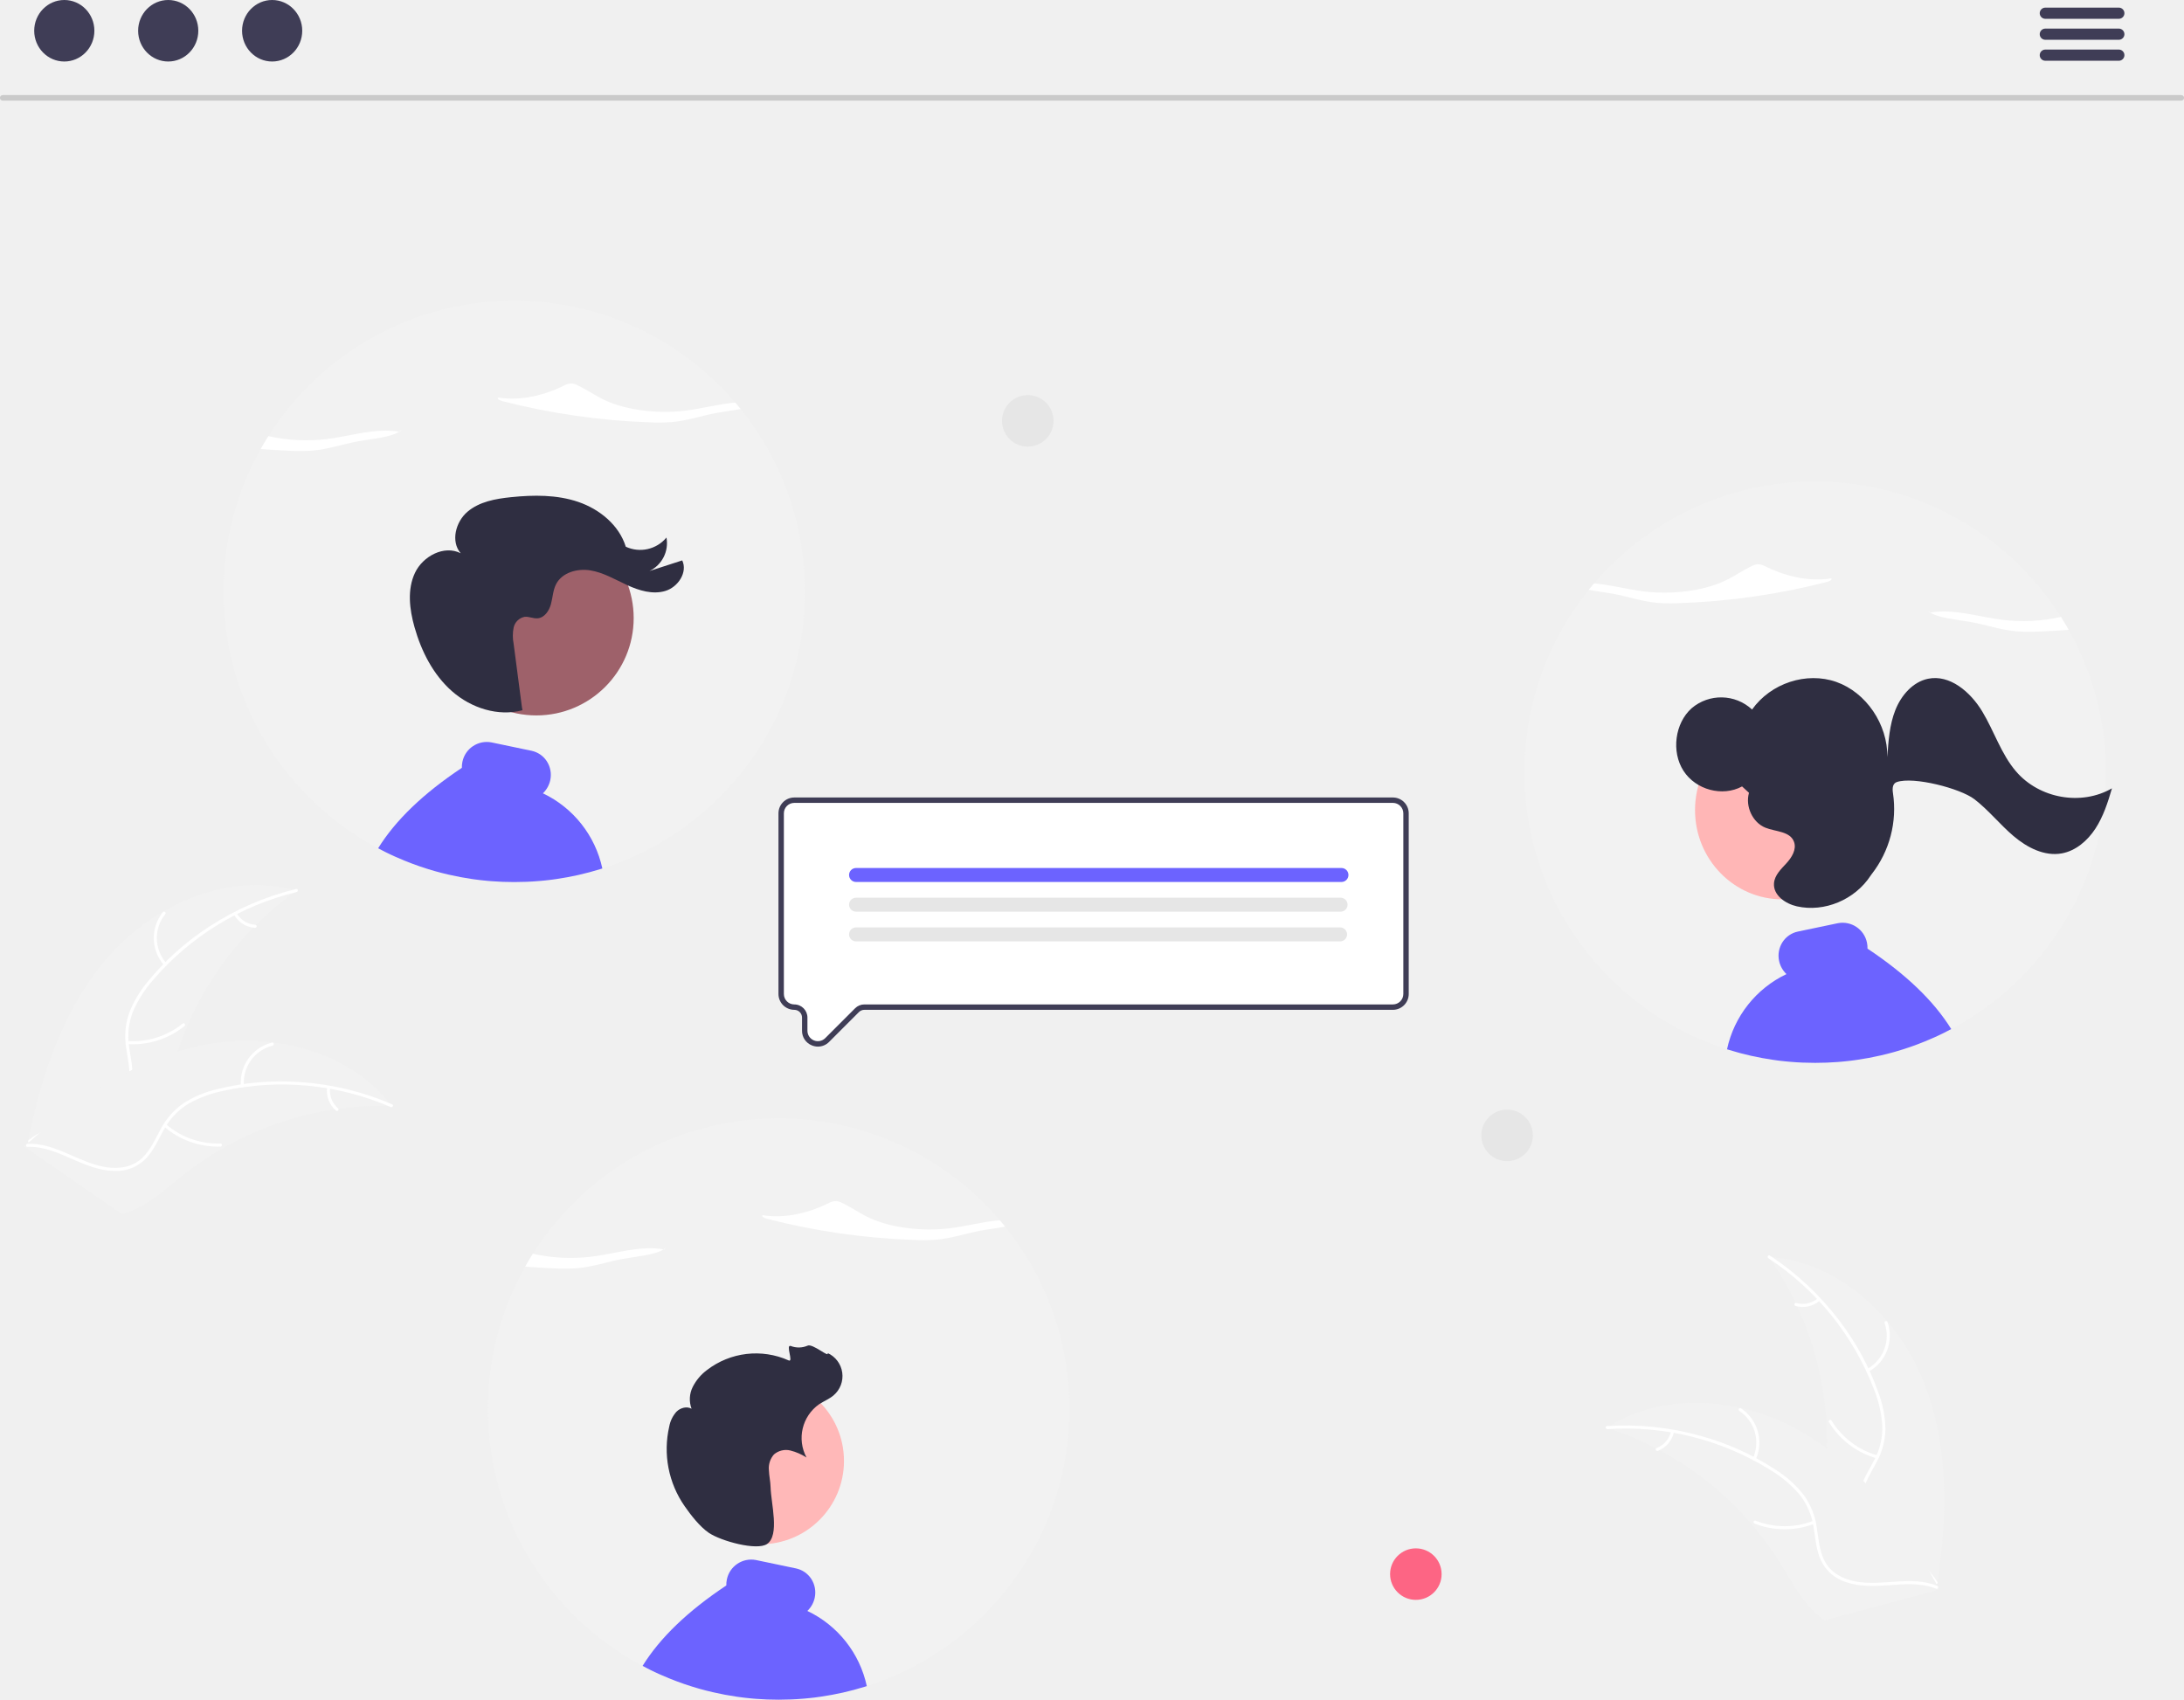
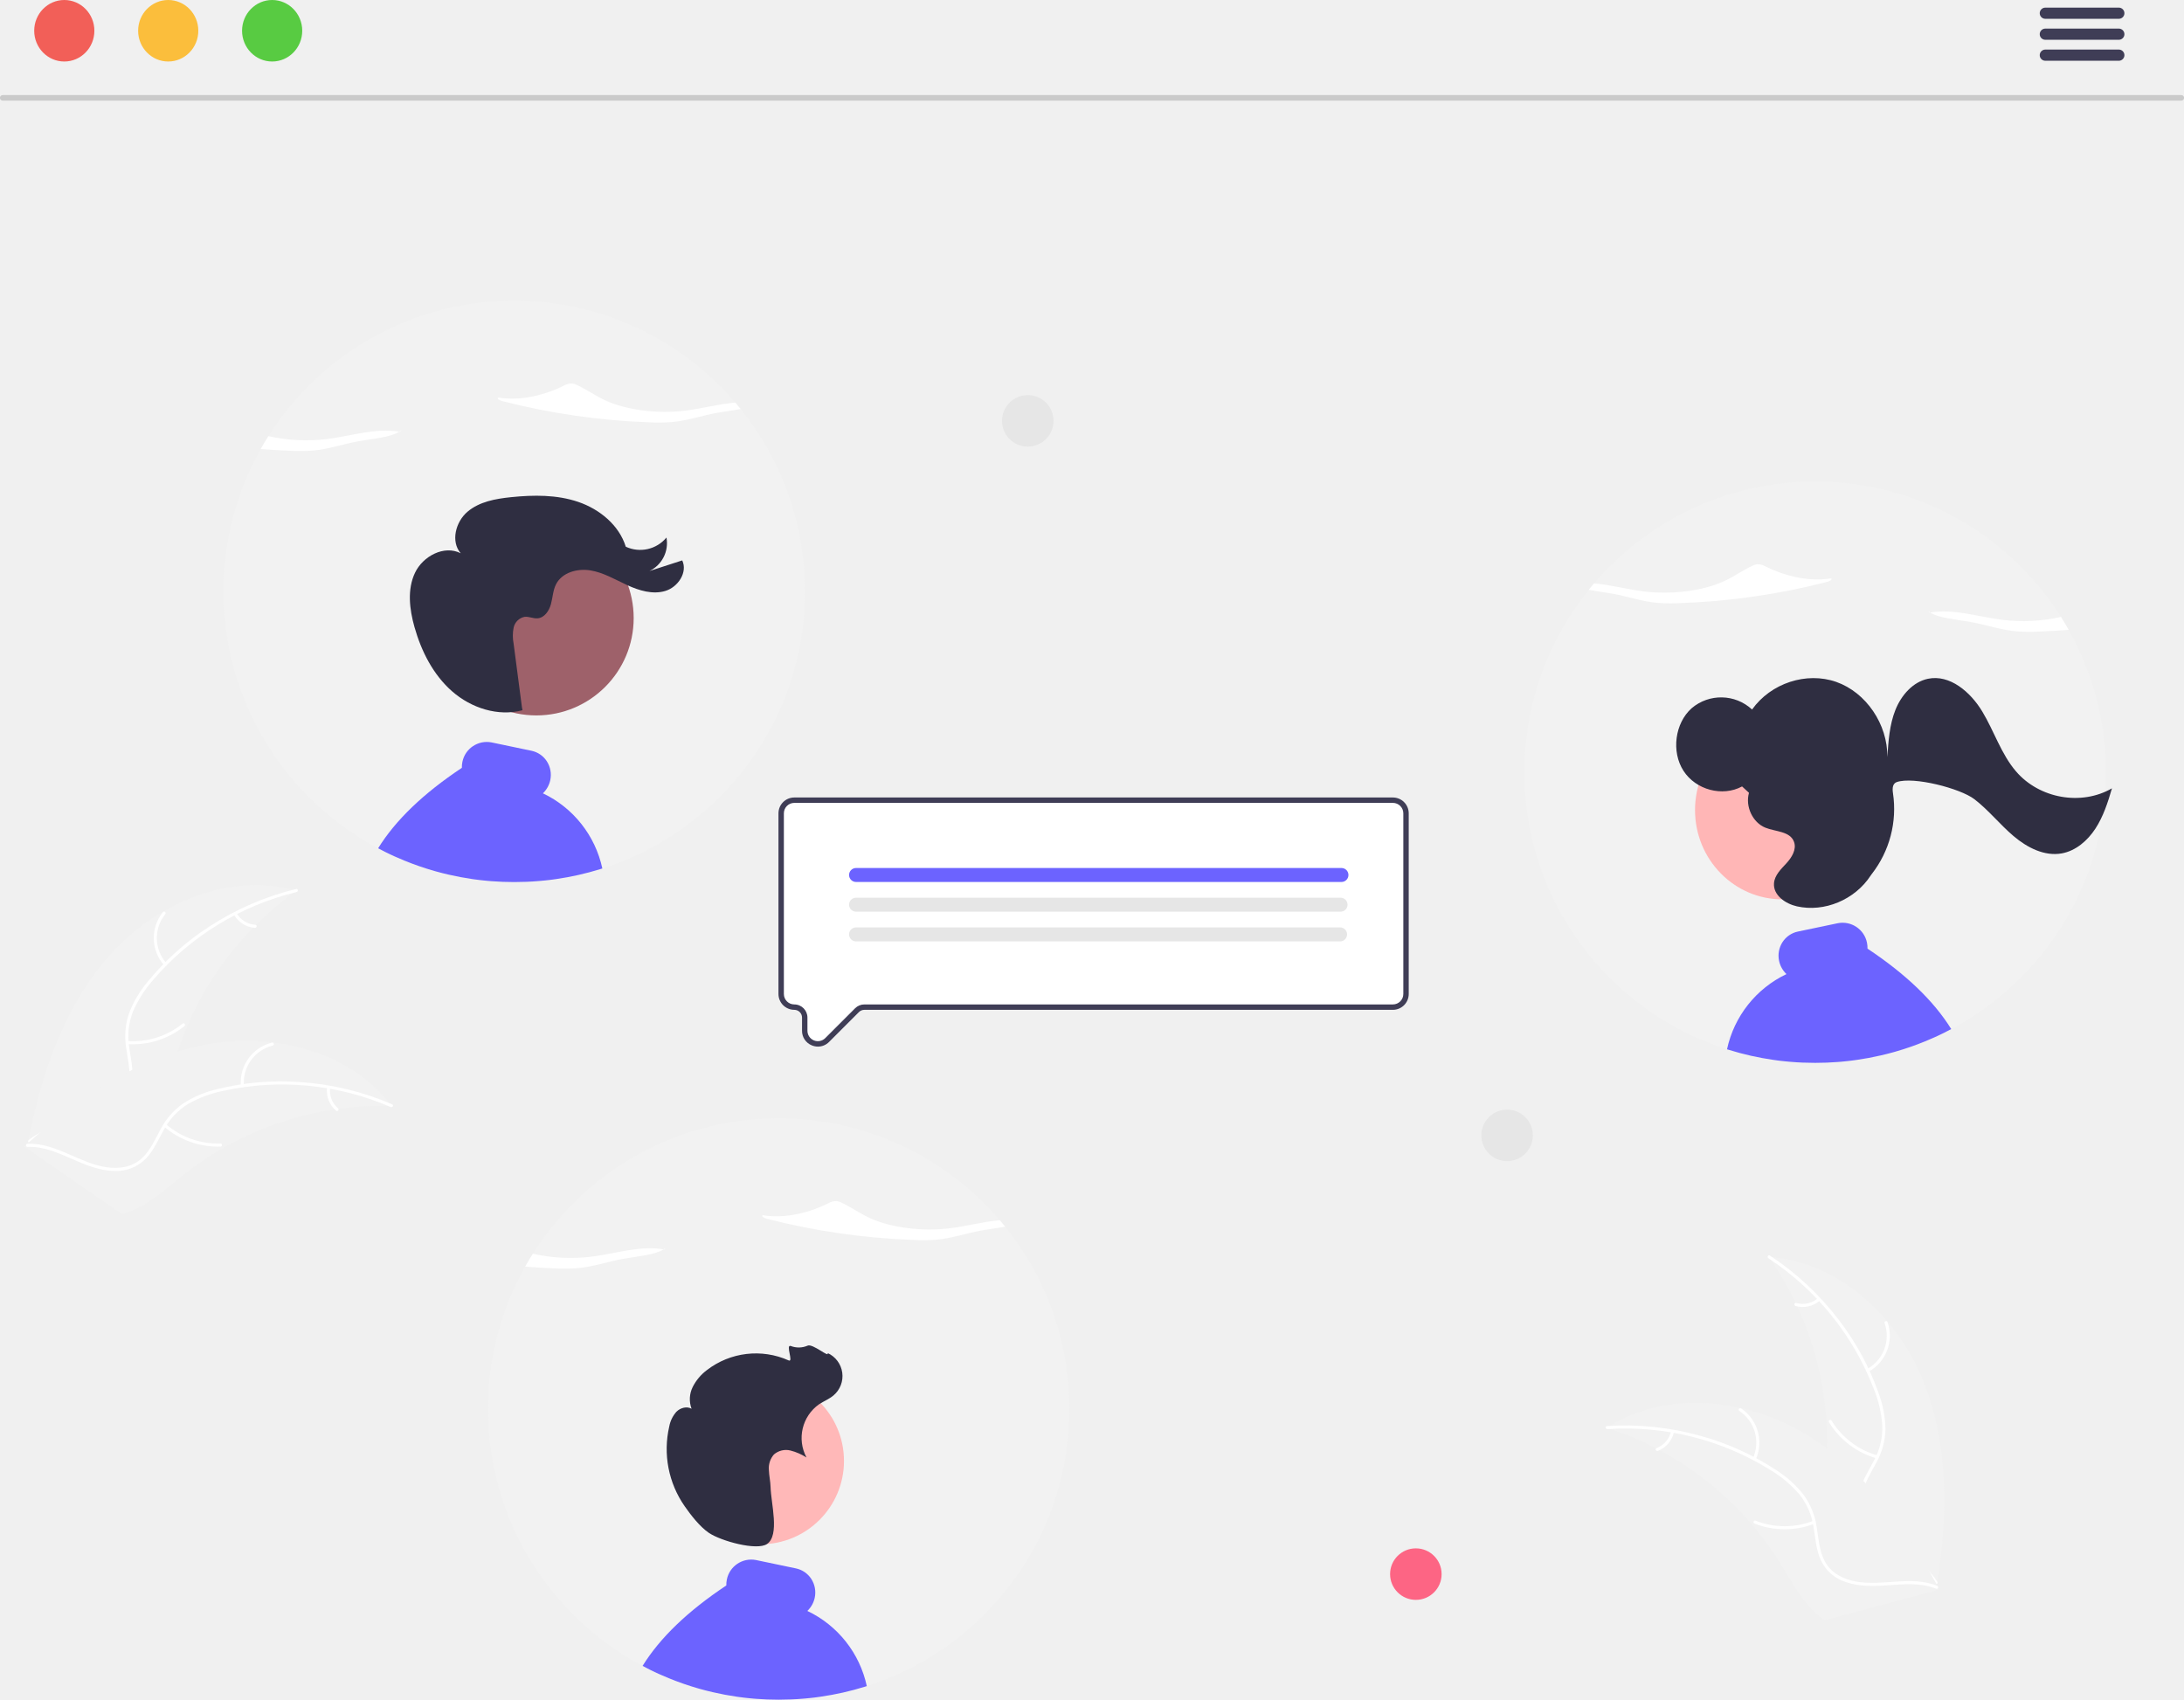
<svg xmlns="http://www.w3.org/2000/svg" data-name="Layer 1" width="809.342" height="629.876" viewBox="0 0 809.342 629.876">
  <path d="M363.348,549.372C326.756,513.35,311.302,475.77,319.83,443.556c10.944-41.34,59.565-69.924,133.394-78.421l.273,2.371c-72.802,8.378-120.68,36.32-131.36,76.66-8.3,31.351,6.931,68.11,42.885,103.505Z" transform="translate(-195.3291 -135.0622)" fill="#f0f0f0" />
  <path d="M716.396,677.239c-45.669,0-95.296-6.787-144.59-19.837-60.958-16.138-116.851-40.497-161.634-70.443l1.326-1.983c44.568,29.802,100.213,54.049,160.919,70.119,54.859,14.524,110.13,21.254,159.817,19.478l.086,2.384Q724.449,677.24,716.396,677.239Z" transform="translate(-195.3291 -135.0622)" fill="#f0f0f0" />
  <path d="M821.166,662.231l-.764-2.261c40.844-13.81,66.391-36.056,73.878-64.335,9.517-35.95-11.159-77.667-58.219-117.467C788.761,438.166,720.553,404.974,644,384.708l.611-2.307c76.888,20.355,145.428,53.719,192.991,93.946,47.804,40.428,68.752,83.01,58.986,119.9C888.886,625.336,862.805,648.153,821.166,662.231Z" transform="translate(-195.3291 -135.0622)" fill="#f0f0f0" />
  <path d="M446.119,678.236C356.383,638.437,287.234,586.803,251.412,532.844l1.988-1.32C288.974,585.109,357.76,636.438,447.086,676.055Z" transform="translate(-195.3291 -135.0622)" fill="#f0f0f0" />
  <path d="M761.625,747.185q-13.884,0-28.242-.62l.103-2.384c71.433,3.093,134.46-5.456,182.279-24.726l.893,2.214C874.943,738.477,821.776,747.185,761.625,747.185Z" transform="translate(-195.3291 -135.0622)" fill="#f0f0f0" />
  <path d="M709.559,367.275c-14.832-4.829-30.088-9.325-45.344-13.364-87.792-23.242-174.093-31.494-249.575-23.859l-.24-2.375c75.764-7.659,162.36.612,250.426,23.927,15.299,4.051,30.598,8.56,45.472,13.403Z" transform="translate(-195.3291 -135.0622)" fill="#f0f0f0" />
  <path d="M307.265,552.952c-36.592-36.022-52.046-73.602-43.518-105.816,10.944-41.34,59.565-69.924,133.394-78.421l.273,2.371c-72.802,8.378-120.68,36.32-131.36,76.66-8.3,31.351,6.931,68.11,42.885,103.505Z" transform="translate(-195.3291 -135.0622)" fill="#f0f0f0" />
  <path d="M660.314,680.819c-45.669,0-95.296-6.787-144.59-19.837-60.958-16.138-116.851-40.497-161.634-70.443l1.326-1.983c44.568,29.802,100.213,54.049,160.919,70.119,54.859,14.524,110.13,21.254,159.817,19.478l.086,2.384Q668.366,680.82,660.314,680.819Z" transform="translate(-195.3291 -135.0622)" fill="#f0f0f0" />
  <path d="M765.083,665.811l-.764-2.261c40.844-13.81,66.391-36.056,73.878-64.335,9.517-35.95-11.159-77.667-58.219-117.467-47.3-40.002-115.508-73.195-192.061-93.461l.611-2.307C665.415,406.336,733.955,439.699,781.518,479.926,829.322,520.355,850.27,562.936,840.504,599.826,832.803,628.916,806.722,651.733,765.083,665.811Z" transform="translate(-195.3291 -135.0622)" fill="#f0f0f0" />
  <path d="M390.036,681.816c-89.736-39.799-158.885-91.434-194.707-145.393l1.988-1.32c35.574,53.586,104.36,104.914,193.686,144.532Z" transform="translate(-195.3291 -135.0622)" fill="#f0f0f0" />
  <path d="M705.542,750.765q-13.884,0-28.242-.62l.103-2.384c71.433,3.093,134.46-5.456,182.279-24.726l.893,2.214C818.86,742.057,765.693,750.765,705.542,750.765Z" transform="translate(-195.3291 -135.0622)" fill="#f0f0f0" />
  <path d="M653.476,370.855c-14.832-4.829-30.088-9.325-45.344-13.364-87.792-23.242-174.093-31.494-249.575-23.859l-.24-2.375c75.764-7.659,162.36.612,250.426,23.927,15.299,4.051,30.598,8.56,45.472,13.403Z" transform="translate(-195.3291 -135.0622)" fill="#f0f0f0" />
  <path d="M236.006,489.031c17.15-19.228,44.506-30.947,69.298-23.932a118.71,118.71,0,0,0-46.324,67.058c-2.679,10.468-4.568,22.391-13.274,28.791-5.417,3.983-12.595,4.934-19.257,4.027-6.662-.907-12.962-3.498-19.176-6.065l-1.672.145C210.409,533.742,218.856,508.259,236.006,489.031Z" transform="translate(-195.3291 -135.0622)" fill="#f2f2f2" />
  <path d="M305.228,465.634a101.465,101.465,0,0,0-53.212,32.643,43.694,43.694,0,0,0-7.368,11.538,25.061,25.061,0,0,0-1.479,13.106c.557,4.136,1.605,8.303,1.147,12.502a15.345,15.345,0,0,1-6.504,10.732c-4.353,3.179-9.59,4.604-14.758,5.82-5.739,1.35-11.722,2.661-16.4,6.475-.567.462-1.251-.444-.685-.906,8.139-6.636,19.451-5.784,28.457-10.604,4.202-2.249,7.752-5.778,8.615-10.621.755-4.235-.323-8.532-.923-12.715a26.742,26.742,0,0,1,.969-12.869,40.395,40.395,0,0,1,6.897-11.779,98.439,98.439,0,0,1,22.919-20.525,103.264,103.264,0,0,1,32.191-13.927c.709-.171.838.958.134,1.128Z" transform="translate(-195.3291 -135.0622)" fill="#fff" />
  <path d="M256.173,492.797a15.223,15.223,0,0,1-.469-19.707c.462-.566,1.363.124.901.691a14.096,14.096,0,0,0,.474,18.33c.489.543-.42,1.225-.906.685Z" transform="translate(-195.3291 -135.0622)" fill="#fff" />
  <path d="M242.61,520.862a29.341,29.341,0,0,0,20.385-6.455c.568-.46,1.253.446.685.906a30.519,30.519,0,0,1-21.226,6.674c-.73-.051-.57-1.175.156-1.125Z" transform="translate(-195.3291 -135.0622)" fill="#fff" />
  <path d="M283.016,473.473a8.617,8.617,0,0,0,6.954,4.301c.731.041.57,1.166-.156,1.125a9.656,9.656,0,0,1-7.704-4.741.587.587,0,0,1,.111-.795.571.571,0,0,1,.795.111Z" transform="translate(-195.3291 -135.0622)" fill="#fff" />
  <path d="M340.495,544.921c-.457-.013-.914-.026-1.377-.031a113.48,113.48,0,0,0-18.377,1.072c-.472.059-.949.125-1.418.197a119.634,119.634,0,0,0-41.593,14.492,116.18,116.18,0,0,0-14.595,9.929c-6.361,5.076-12.854,11.085-20.301,13.686a19.93,19.93,0,0,1-2.367.694l-34.56-23.878c-.051-.094-.108-.18-.16-.274l-1.423-.89c.224-.206.461-.415.686-.621.13-.12.267-.235.397-.355.089-.078.178-.157.254-.232.029-.026.059-.052.083-.07.076-.076.154-.138.224-.206q1.983-1.758,3.998-3.493c.005-.008.005-.008.019-.01,10.256-8.791,21.337-16.804,33.281-22.879.359-.183.724-.374,1.099-.545a110.861,110.861,0,0,1,16.778-6.766,98.008,98.008,0,0,1,9.614-2.432,81.499,81.499,0,0,1,25.463-.976c16.917,2.02,33,9.427,43.485,22.577C339.972,544.245,340.233,544.576,340.495,544.921Z" transform="translate(-195.3291 -135.0622)" fill="#f2f2f2" />
  <path d="M340.115,545.306a101.465,101.465,0,0,0-62.141-5.974,43.695,43.695,0,0,0-12.83,4.777,25.061,25.061,0,0,0-9.072,9.574c-2.046,3.638-3.717,7.596-6.612,10.673a15.345,15.345,0,0,1-11.655,4.653c-5.39-.083-10.429-2.097-15.288-4.239-5.395-2.378-10.961-4.933-16.993-4.704-.731.028-.731-1.108-.001-1.136,10.494-.398,19.013,7.093,29.105,8.667,4.709.734,9.668.054,13.273-3.293,3.152-2.927,4.879-7.007,6.919-10.708a26.742,26.742,0,0,1,8.522-9.692,40.395,40.395,0,0,1,12.599-5.252,98.439,98.439,0,0,1,30.657-2.589,103.264,103.264,0,0,1,34.088,8.262c.669.29.093,1.269-.572.981Z" transform="translate(-195.3291 -135.0622)" fill="#fff" />
  <path d="M284.593,537.46a15.223,15.223,0,0,1,11.49-16.017c.71-.174,1.014.92.303,1.095a14.096,14.096,0,0,0-10.658,14.921c.063.728-1.073.725-1.136.001Z" transform="translate(-195.3291 -135.0622)" fill="#fff" />
  <path d="M256.867,551.702a29.341,29.341,0,0,0,20.163,7.12c.731-.025.731,1.11.001,1.136a30.519,30.519,0,0,1-20.966-7.451c-.553-.48.252-1.281.802-.804Z" transform="translate(-195.3291 -135.0622)" fill="#fff" />
  <path d="M317.66,538.191a8.617,8.617,0,0,0,2.963,7.621c.558.473-.247,1.274-.802.804a9.656,9.656,0,0,1-3.297-8.423.587.587,0,0,1,.567-.568.571.571,0,0,1,.568.567Z" transform="translate(-195.3291 -135.0622)" fill="#fff" />
  <path d="M907.994,646.655c-9.689-23.874-31.516-44.106-57.223-45.831a118.71,118.71,0,0,1,21.091,78.726c-.996,10.76-3.224,22.623,2.825,31.578,3.763,5.572,10.204,8.88,16.783,10.265,6.58,1.385,13.383,1.062,20.099.733l1.526.698C917.074,697.368,917.683,670.529,907.994,646.655Z" transform="translate(-195.3291 -135.0622)" fill="#f2f2f2" />
  <path d="M850.662,601.354a101.465,101.465,0,0,1,39.145,48.629,43.694,43.694,0,0,1,3.061,13.344,25.061,25.061,0,0,1-3.012,12.841c-1.915,3.709-4.303,7.28-5.282,11.39a15.345,15.345,0,0,0,2.518,12.294c3.032,4.457,7.484,7.559,11.944,10.442,4.952,3.2,10.145,6.446,13.27,11.61.379.626,1.327.002.949-.623-5.436-8.985-16.376-11.985-23.238-19.551-3.202-3.531-5.359-8.047-4.544-12.898.712-4.242,3.172-7.927,5.143-11.665A26.742,26.742,0,0,0,894.03,664.719a40.394,40.394,0,0,0-2.537-13.412,98.439,98.439,0,0,0-14.688-27.034,103.264,103.264,0,0,0-25.638-23.936c-.61-.399-1.111.62-.505,1.017Z" transform="translate(-195.3291 -135.0622)" fill="#fff" />
  <path d="M887.734,643.424a15.223,15.223,0,0,0,7.065-18.403c-.244-.689-1.326-.341-1.081.348a14.096,14.096,0,0,1-6.607,17.105c-.643.347-.016,1.295.623.949Z" transform="translate(-195.3291 -135.0622)" fill="#fff" />
  <path d="M891.076,674.415a29.341,29.341,0,0,1-17.03-12.931c-.381-.624-1.33-.001-.949.623a30.519,30.519,0,0,0,17.749,13.42c.705.198.932-.915.231-1.112Z" transform="translate(-195.3291 -135.0622)" fill="#fff" />
  <path d="M868.948,616.202a8.617,8.617,0,0,1-7.995,1.713c-.702-.207-.928.907-.231,1.112a9.656,9.656,0,0,0,8.849-1.876.587.587,0,0,0,.163-.786.571.571,0,0,0-.786-.163Z" transform="translate(-195.3291 -135.0622)" fill="#fff" />
  <path d="M790.798,664.174c.435.141.869.283,1.307.434a113.48,113.48,0,0,1,16.947,7.186c.424.214.851.437,1.269.662a119.633,119.633,0,0,1,34.302,27.629,116.18,116.18,0,0,1,10.409,14.257c4.285,6.918,8.381,14.761,14.52,19.714a19.933,19.933,0,0,0,1.996,1.45l40.575-10.873c.08-.071.163-.133.243-.204l1.64-.36c-.142-.27-.295-.546-.437-.816-.082-.157-.172-.311-.254-.468-.057-.104-.115-.207-.161-.304-.019-.035-.038-.069-.055-.094-.046-.097-.099-.182-.142-.27q-1.277-2.322-2.591-4.634c-.002-.009-.002-.009-.014-.016-6.705-11.727-14.448-22.997-23.655-32.734-.277-.293-.556-.595-.852-.883a110.861,110.861,0,0,0-13.528-12.012,98.008,98.008,0,0,0-8.237-5.522,81.499,81.499,0,0,0-23.654-9.477c-16.612-3.784-34.249-2.213-48.543,6.649C791.518,663.714,791.161,663.938,790.798,664.174Z" transform="translate(-195.3291 -135.0622)" fill="#f2f2f2" />
  <path d="M791.028,664.665a101.465,101.465,0,0,1,60.534,15.259,43.694,43.694,0,0,1,10.478,8.811,25.061,25.061,0,0,1,5.326,12.066c.704,4.114.948,8.403,2.64,12.274a15.345,15.345,0,0,0,9.413,8.3c5.104,1.734,10.527,1.53,15.823,1.146,5.88-.426,11.981-.962,17.585,1.281.679.272,1.061-.798.383-1.069-9.75-3.902-20.291.29-30.325-1.62-4.682-.891-9.124-3.199-11.394-7.563-1.985-3.816-2.24-8.239-2.917-12.41a26.742,26.742,0,0,0-4.768-11.992,40.394,40.394,0,0,0-10.101-9.181,98.439,98.439,0,0,0-28.004-12.742,103.264,103.264,0,0,0-34.881-3.676c-.727.048-.514,1.164.209,1.116Z" transform="translate(-195.3291 -135.0622)" fill="#fff" />
  <path d="M845.956,675.936a15.223,15.223,0,0,0-5.439-18.947c-.61-.403-1.264.526-.653.929a14.096,14.096,0,0,1,5.023,17.635c-.304.664.767,1.043,1.069.383Z" transform="translate(-195.3291 -135.0622)" fill="#fff" />
  <path d="M867.283,698.668a29.341,29.341,0,0,1-21.383-.071c-.68-.269-1.062.8-.383,1.069a30.519,30.519,0,0,0,22.251.029c.682-.266.193-1.292-.485-1.027Z" transform="translate(-195.3291 -135.0622)" fill="#fff" />
  <path d="M814.567,665.512a8.617,8.617,0,0,1-5.352,6.181c-.685.258-.195,1.283.485,1.027a9.656,9.656,0,0,0,5.936-6.825.587.587,0,0,0-.343-.726.571.571,0,0,0-.726.343Z" transform="translate(-195.3291 -135.0622)" fill="#fff" />
  <circle cx="524.683" cy="583.34" r="9.546" fill="#fd6584" />
  <circle cx="558.496" cy="420.75" r="9.546" fill="#e6e6e6" />
  <circle cx="380.867" cy="155.962" r="9.546" fill="#e6e6e6" />
  <path d="M376.155,657.208c0,2.43.08,4.86.25,7.27.18,2.88.49,5.74.91,8.58a107.249,107.249,0,0,0,8.02,27.73q.3.66.6,1.32l.3.66c.1.22.21.44.31.65.14.29.27.57.41.85.17.35.34.7.52,1.05.02.04.04.09.07.14.15.3.29.59.45.89a1.746,1.746,0,0,0,.1.19c.17.34.35.69.53,1.03.2.36.39.73.59,1.09.48.89.98,1.77,1.49,2.65.15.26.3.52.46.78.14.24.28.48.43.72.1.16.2.33.3.49.16.27.32.53.49.8.37.59.75,1.18,1.12,1.77h.01c.17.27.35.54.53.8v.01c.53.8,1.08,1.6,1.63,2.39a.01.01,0,0,1,.01.01c.44.64.9,1.26,1.35,1.88v.01c.3.39.59.79.89,1.18.24.32.49.65.74.97.05.07.11.13.16.2v.01c.07.09.14.17.21.26q1.59,2.04,3.28,3.99l.18.21c.06.07.13.14.19.22.1.11.19.22.29.33.09.11.19.22.29.33a108.617,108.617,0,0,0,19.83,17.49c.97.67,1.96,1.32,2.95,1.95.25.16.5.32.75.47.07.05.15.1.22.15.14.08.27.16.41.25.13.08.26.16.4.24.53.33,1.07.65,1.61.97.13.08.27.16.41.24.13.07.27.15.41.23,0,.01,0,.01.01.01h.01v.01h.01q1.005.585,2.04,1.14c.37.2.75.41,1.13.6.86.47,1.73.92,2.6,1.35.31.15.63.3.94.46.26.12.52.25.78.37.08.04.15.07.22.11.22.1.43.2.65.3.24.11.48.22.71.33.27.12.53.24.8.35,1,.45,2.01.88,3.02,1.29a105.874,105.874,0,0,0,11.08,3.84c.17.05.35.1.53.15q2.415.675,4.86,1.23,4.275.99,8.63,1.62h.02c.35.05.69.1,1.04.15.03,0,.06.01.1.01,0,.01,0,.01.01,0,.38.05.77.1,1.15.15a.248.248,0,0,0,.08.01c.36.05.73.09,1.09.13q.585.06,1.17.12.45.045.9.09a.195.195,0,0,0,.08.01c.27.02.54.05.81.07h.04c.23.02.47.04.7.06,2.79.22,5.59.32,8.43.32,3.07,0,6.12-.12,9.13-.38h.03c.65-.06,1.29-.12,1.93-.18.17-.02.33-.03.5-.05.03,0,.07-.01.1-.01.05-.01.1-.01.16-.02a.248.248,0,0,0,.08-.01c.22-.02.44-.05.67-.07l.75-.09c.25-.03.5-.07.75-.1.06-.01.11-.01.17-.02.18-.02.36-.05.54-.08.09-.01.18-.02.26-.03.18-.03.35-.05.53-.08h.01a105.706,105.706,0,0,0,16.2-3.65c.28-.09.56-.17.84-.26.01,0,.02-.01.03-.01.08-.03.17-.05.25-.08.75-.24,1.49-.49,2.23-.75,1.02-.34,2.03-.71,3.04-1.09.27-.11.54-.21.81-.32.55-.21,1.09-.43,1.63-.65.92-.37,1.84-.76,2.75-1.16.85-.38,1.69-.76,2.53-1.16.02-.01.05-.01.07-.03.19-.09.38-.18.56-.27h.01a107.189,107.189,0,0,0,13.29-7.59q2.04-1.365,4.02-2.82c1.06-.79,2.1-1.59,3.14-2.41a108.284,108.284,0,0,0,14.19-13.56v-.01c.31-.34.6-.69.9-1.04.05-.05.09-.1.13-.14.19-.23.37-.45.56-.67v-.01c.25-.29.5-.59.74-.89.06-.07.11-.13.16-.19v-.01c.2-.24.39-.48.59-.73.1-.12.19-.24.29-.36v-.01c.59-.74,1.16-1.48,1.73-2.24.15-.2.3-.41.46-.62.72-.97,1.42-1.96,2.1-2.95v-.01c.26-.37.51-.75.77-1.12q.375-.57.75-1.14c.25-.4.51-.79.76-1.19l.03-.06c.25-.38.5-.78.74-1.17.19-.32.38-.63.57-.94.12-.21.25-.42.37-.64a2.392,2.392,0,0,0,.13-.21q.42-.735.84-1.47c.33-.57.65-1.15.97-1.73.12-.24.25-.48.38-.72.05-.08.09-.16.13-.24.15-.28.3-.57.44-.86.15-.28.3-.57.45-.86.14-.28.29-.57.43-.86.11-.22.21-.44.32-.66a.217.217,0,0,1,.03-.05c.05-.11.1-.21.14-.31a.216.216,0,0,0,.03-.05c.11-.22.21-.45.32-.67.14-.29.27-.59.41-.88.09-.2.19-.41.28-.62.13-.29.27-.58.39-.88.14-.3.27-.6.4-.91a2.3,2.3,0,0,0,.1-.23c.07-.14.12-.28.18-.42.16-.37.32-.75.47-1.12.18-.42.35-.85.51-1.27.16-.39.31-.79.46-1.19l.06-.14a108.317,108.317,0,0,0,5.28-18.93v-.01a109.432,109.432,0,0,0,1.43-11.14c.01-.21.03-.41.04-.61.18-2.53.26-5.07.26-7.62,0-1.13-.02-2.25-.05-3.37a107.222,107.222,0,0,0-23.78-64.2c-.32-.4-.64-.8-.97-1.2-.33-.4-.67-.79-1-1.18a107.749,107.749,0,0,0-173.04,12.43c-.49.78-.98,1.57-1.45,2.36-.48.8-.94,1.6-1.4,2.41A107.276,107.276,0,0,0,376.155,657.208Z" transform="translate(-195.3291 -135.0622)" fill="#f2f2f2" />
  <path d="M479.612,586.741a254.162,254.162,0,0,0,54.148,7.815,67.8,67.8,0,0,0,8.296-.056c6.069-.51,11.268-2.418,17.057-3.46,2.783-.5,5.884-.865,8.686-1.405q-.971-1.205-1.977-2.38c-6.042.51-12.178,2.182-18.293,2.958-10.394,1.322-22.041-.153-29.921-3.791-3.823-1.765-6.751-3.968-10.561-5.741a4.922,4.922,0,0,0-1.658-.508,5.768,5.768,0,0,0-3.127.811c-6.391,3.227-15.671,5.849-24.284,4.406C477.337,585.893,478.557,586.465,479.612,586.741Z" transform="translate(-195.3291 -135.0622)" fill="#fff" />
  <path d="M441.498,598.096c-.079-.014-.158-.026-.236-.039a6.421,6.421,0,0,0,.931-.701Z" transform="translate(-195.3291 -135.0622)" fill="#fff" />
  <path d="M389.937,604.462q5.396.431,10.848.642a68.342,68.342,0,0,0,8.296-.056c6.069-.513,11.268-2.418,17.057-3.46,5.306-.954,11.754-1.413,15.123-3.53-8.707-1.507-17.729,1.561-26.707,2.703a63.773,63.773,0,0,1-21.764-1.075Q391.299,602.031,389.937,604.462Z" transform="translate(-195.3291 -135.0622)" fill="#fff" />
  <path d="M433.455,752.418c.86.47,1.73.92,2.6,1.35.31.15.63.3.94.46.26.12.52.25.78.37.08.04.15.07.22.11.22.1.43.2.65.3.24.11.48.22.71.33.27.12.53.24.8.35,1,.45,2.01.88,3.02,1.29a105.874,105.874,0,0,0,11.08,3.84c.17.05.35.1.53.15q2.415.675,4.86,1.23,4.275.99,8.63,1.62h.02c.35.05.69.1,1.04.15.03,0,.06.01.1.01,0,.01,0,.01.01,0,.38.05.77.1,1.15.15a.248.248,0,0,0,.08.01c.36.05.73.09,1.09.13q.585.06,1.17.12.45.045.9.09a.195.195,0,0,0,.08.01c.27.02.54.05.81.07h.04c.23.02.47.04.7.06,2.79.22,5.59.32,8.43.32,3.07,0,6.12-.12,9.13-.38h.03c.65-.06,1.29-.12,1.93-.18.17-.02.33-.03.5-.05.03,0,.07-.01.1-.01.05-.01.1-.01.16-.02a.248.248,0,0,0,.08-.01c.22-.02.44-.05.67-.07l.75-.09c.25-.03.5-.07.75-.1.06-.01.11-.01.17-.02.18-.02.36-.05.54-.08.09-.01.18-.02.26-.03.18-.03.35-.05.53-.08h.01a105.706,105.706,0,0,0,16.2-3.65c.28-.09.56-.17.84-.26a40.177,40.177,0,0,0-22.03-27.86,9.497,9.497,0,0,0,2.73-4.86,9.294,9.294,0,0,0-1.28-7.02,8.968,8.968,0,0,0-5.66-3.88l-14.82-3.1a9.223,9.223,0,0,0-10.8,7.2,9.763,9.763,0,0,0-.2,2.22C450.215,732.108,439.945,741.958,433.455,752.418Z" transform="translate(-195.3291 -135.0622)" fill="#6c63ff" />
  <circle cx="281.884" cy="541.397" r="30.876" fill="#ffb8b8" />
  <path d="M457.968,703.078c-3.293-2.249-6.655-6.571-8.899-9.81a37.075,37.075,0,0,1-5.725-29.601,11.304,11.304,0,0,1,2.658-5.445c1.454-1.439,3.829-2.121,5.604-1.104a10.132,10.132,0,0,1,.412-8.04,17.857,17.857,0,0,1,5.279-6.288,29.738,29.738,0,0,1,30.283-3.585c1.929.894-1.239-6.008.78-5.343a8.23,8.23,0,0,0,6.212-.109c1.899-.956,8.192,4.723,7.464,2.726a9.377,9.377,0,0,1,2.172,15.703c-1.594,1.345-3.583,2.12-5.328,3.262a15.297,15.297,0,0,0-4.679,19.74,20.266,20.266,0,0,0-5.965-2.592,6.859,6.859,0,0,0-6.105,1.468,7.706,7.706,0,0,0-1.867,5.816c.069,2.095.568,4.159.624,6.255.164,6.149,3.457,17.84-1.31,21.108C475.815,709.82,462.464,706.149,457.968,703.078Z" transform="translate(-195.3291 -135.0622)" fill="#2f2e41" />
  <path d="M1003.657,172.362H196.343a1.036,1.036,0,0,1,0-2.072h807.315a1.036,1.036,0,0,1,0,2.072Z" transform="translate(-195.3291 -135.0622)" fill="#cacaca" />
-   <ellipse cx="23.826" cy="11.397" rx="11.149" ry="11.397" fill="#3f3d56" />
-   <ellipse cx="62.339" cy="11.397" rx="11.149" ry="11.397" fill="#3f3d56" />
-   <ellipse cx="100.853" cy="11.397" rx="11.149" ry="11.397" fill="#3f3d56" />
+   <ellipse cx="23.826" cy="11.397" rx="11.149" ry="11.397" fill="rgb(242, 95, 88)" />
+   <ellipse cx="62.339" cy="11.397" rx="11.149" ry="11.397" fill="rgb(251, 190, 60)" />
+   <ellipse cx="100.853" cy="11.397" rx="11.149" ry="11.397" fill="rgb(88, 203, 66)" />
  <path d="M980.582,142.033h-27.365a2.073,2.073,0,0,1,0-4.144h27.365a2.073,2.073,0,0,1,0,4.144Z" transform="translate(-195.3291 -135.0622)" fill="#3f3d56" />
  <path d="M980.582,149.804h-27.365a2.073,2.073,0,0,1,0-4.144h27.365a2.073,2.073,0,0,1,0,4.144Z" transform="translate(-195.3291 -135.0622)" fill="#3f3d56" />
  <path d="M980.582,157.575h-27.365a2.073,2.073,0,0,1,0-4.144h27.365a2.073,2.073,0,0,1,0,4.144Z" transform="translate(-195.3291 -135.0622)" fill="#3f3d56" />
  <path d="M498.443,521.918a4.93,4.93,0,0,1-1.894-.383,4.79,4.79,0,0,1-3.004-4.495v-4.887a3.871,3.871,0,0,0-3.866-3.867,4.872,4.872,0,0,1-4.867-4.867V436.465a4.872,4.872,0,0,1,4.866-4.867H711.505a4.872,4.872,0,0,1,4.867,4.867v66.955a4.872,4.872,0,0,1-4.867,4.867H515.65a3.843,3.843,0,0,0-2.734,1.132l-11.062,11.062A4.798,4.798,0,0,1,498.443,521.918Z" transform="translate(-195.3291 -135.0622)" fill="#fff" />
  <path d="M498.443,522.918a5.912,5.912,0,0,1-2.277-.459,5.775,5.775,0,0,1-3.621-5.419v-4.887a2.87,2.87,0,0,0-2.866-2.867,5.874,5.874,0,0,1-5.867-5.867V436.465a5.873,5.873,0,0,1,5.866-5.867H711.505a5.873,5.873,0,0,1,5.867,5.867v66.955a5.874,5.874,0,0,1-5.867,5.867H515.65a2.847,2.847,0,0,0-2.027.84l-11.062,11.062A5.795,5.795,0,0,1,498.443,522.918ZM489.679,432.598a3.871,3.871,0,0,0-3.866,3.867v66.955a3.871,3.871,0,0,0,3.867,3.867,4.872,4.872,0,0,1,4.866,4.867v4.887a3.867,3.867,0,0,0,6.601,2.733l11.062-11.062a4.833,4.833,0,0,1,3.441-1.426H711.505a3.871,3.871,0,0,0,3.867-3.867V436.465a3.871,3.871,0,0,0-3.867-3.867Z" transform="translate(-195.3291 -135.0622)" fill="#3f3d56" />
  <path d="M692.443,461.91H512.565a2.591,2.591,0,0,1,0-5.182H692.443a2.591,2.591,0,0,1,0,5.182Z" transform="translate(-195.3291 -135.0622)" fill="#6c63ff" />
  <path d="M692.113,472.917H512.565a2.591,2.591,0,0,1,0-5.182H692.113a2.591,2.591,0,1,1,0,5.182Z" transform="translate(-195.3291 -135.0622)" fill="#e6e6e6" />
  <path d="M691.934,483.924H512.565a2.591,2.591,0,0,1,0-5.182H691.934a2.591,2.591,0,0,1,0,5.182Z" transform="translate(-195.3291 -135.0622)" fill="#e6e6e6" />
  <path d="M975.715,421.208c0,2.43-.08,4.86-.25,7.27-.18,2.88-.49,5.74-.91,8.58a107.249,107.249,0,0,1-8.02,27.73q-.3.66-.6,1.32l-.3.66c-.1.22-.21.44-.31.65-.14.29-.27.57-.41.85-.17.35-.34.7-.52,1.05-.02.04-.04.09-.07.14-.15.3-.29.59-.45.89a1.746,1.746,0,0,1-.1.19c-.17.34-.35.69-.53,1.03-.2.36-.39.73-.59,1.09-.48.89-.98,1.77-1.49,2.65-.15.26-.3.52-.46.78-.14.24-.28.48-.43.72-.1.16-.2.33-.3.49-.16.27-.32.53-.49.8-.37.59-.75,1.18-1.12,1.77h-.01c-.17.27-.35.54-.53.8v.01c-.53.8-1.08,1.6-1.63,2.39a.01.01,0,0,0-.01.01c-.44.64-.9,1.26-1.35,1.88v.01c-.3.39-.59.79-.89,1.18-.24.32-.49.65-.74.97-.05.07-.11.13-.16.2v.01c-.07.09-.14.17-.21.26q-1.59,2.04-3.28,3.99l-.18.21c-.06.07-.13.14-.19.22-.1.11-.19.22-.29.33-.09.11-.19.22-.29.33a108.617,108.617,0,0,1-19.83,17.49c-.97.67-1.96,1.32-2.95,1.95-.25.16-.5.32-.75.47-.07.05-.15.1-.22.15-.14.08-.27.16-.41.25-.13.08-.26.16-.4.24-.53.33-1.07.65-1.61.97-.13.08-.27.16-.41.24-.13.07-.27.15-.41.23,0,.01,0,.01-.01.01h-.01v.01h-.01q-1.005.585-2.04,1.14c-.37.2-.75.41-1.13.6-.86.47-1.73.92-2.6,1.35-.31.15-.63.3-.94.46-.26.12-.52.25-.78.37-.08.04-.15.07-.22.11-.22.1-.43.2-.65.3-.24.11-.48.22-.71.33-.27.12-.53.24-.8.35-1,.45-2.01.88-3.02,1.29a105.874,105.874,0,0,1-11.08,3.84c-.17.05-.35.1-.53.15q-2.415.675-4.86,1.23-4.275.99-8.63,1.62h-.02c-.35.05-.69.1-1.04.15-.03,0-.06.01-.1.01,0,.01,0,.01-.01,0-.38.05-.77.1-1.15.15a.248.248,0,0,1-.08.01c-.36.05-.73.09-1.09.13q-.585.06-1.17.12-.45.045-.9.09a.195.195,0,0,1-.08.01c-.27.02-.54.05-.81.07h-.04c-.23.02-.47.04-.7.06-2.79.22-5.59.32-8.43.32-3.07,0-6.12-.12-9.13-.38h-.03c-.65-.06-1.29-.12-1.93-.18-.17-.02-.33-.03-.5-.05-.03,0-.07-.01-.1-.01-.05-.01-.1-.01-.16-.02a.248.248,0,0,1-.08-.01c-.22-.02-.44-.05-.67-.07l-.75-.09c-.25-.03-.5-.07-.75-.1-.06-.01-.11-.01-.17-.02-.18-.02-.36-.05-.54-.08-.09-.01-.18-.02-.26-.03-.18-.03-.35-.05-.53-.08h-.01a105.706,105.706,0,0,1-16.2-3.65c-.28-.09-.56-.17-.84-.26-.01,0-.02-.01-.03-.01-.08-.03-.17-.05-.25-.08-.75-.24-1.49-.49-2.23-.75-1.02-.34-2.03-.71-3.04-1.09-.27-.11-.54-.21-.81-.32-.55-.21-1.09-.43-1.63-.65-.92-.37-1.84-.76-2.75-1.16-.85-.38-1.69-.76-2.53-1.16-.02-.01-.05-.01-.07-.03-.19-.09-.38-.18-.56-.27h-.01a107.189,107.189,0,0,1-13.29-7.59q-2.04-1.365-4.02-2.82c-1.06-.79-2.1-1.59-3.14-2.41a108.284,108.284,0,0,1-14.19-13.56v-.01c-.31-.34-.6-.69-.9-1.04-.05-.05-.09-.1-.13-.14-.19-.23-.37-.45-.56-.67v-.01c-.25-.29-.5-.59-.74-.89-.06-.07-.11-.13-.16-.19v-.01c-.2-.24-.39-.48-.59-.73-.1-.12-.19-.24-.29-.36v-.01c-.59-.74-1.16-1.48-1.73-2.24-.15-.2-.3-.41-.46-.62-.72-.97-1.42-1.96-2.1-2.95v-.01c-.26-.37-.51-.75-.77-1.12q-.375-.57-.75-1.14c-.25-.4-.51-.79-.76-1.19l-.03-.06c-.25-.38-.5-.78-.74-1.17-.19-.32-.38-.63-.57-.94-.12-.21-.25-.42-.37-.64a2.392,2.392,0,0,1-.13-.21q-.42-.735-.84-1.47c-.33-.57-.65-1.15-.97-1.73-.12-.24-.25-.48-.38-.72-.05-.08-.09-.16-.13-.24-.15-.28-.3-.57-.44-.86-.15-.28-.3-.57-.45-.86-.14-.28-.29-.57-.43-.86-.11-.22-.21-.44-.32-.66a.217.217,0,0,0-.03-.05c-.05-.11-.1-.21-.14-.31a.216.216,0,0,1-.03-.05c-.11-.22-.21-.45-.32-.67-.14-.29-.27-.59-.41-.88-.09-.2-.19-.41-.28-.62-.13-.29-.27-.58-.39-.88-.14-.3-.27-.6-.4-.91a2.297,2.297,0,0,1-.1-.23c-.07-.14-.12-.28-.18-.42-.16-.37-.32-.75-.47-1.12-.18-.42-.35-.85-.51-1.27-.16-.39-.31-.79-.46-1.19l-.06-.14a108.317,108.317,0,0,1-5.28-18.93v-.01a109.432,109.432,0,0,1-1.43-11.14c-.01-.21-.03-.41-.04-.61-.18-2.53-.26-5.07-.26-7.62,0-1.13.02-2.25.05-3.37a107.222,107.222,0,0,1,23.78-64.2c.32-.4.64-.8.97-1.2.33-.4.67-.79,1-1.18a107.749,107.749,0,0,1,173.04,12.43c.49.78.98,1.57,1.45,2.36.48.8.94,1.6,1.4,2.41A107.276,107.276,0,0,1,975.715,421.208Z" transform="translate(-195.3291 -135.0622)" fill="#f2f2f2" />
  <path d="M872.257,350.741a254.162,254.162,0,0,1-54.148,7.815,67.8,67.8,0,0,1-8.296-.056c-6.069-.51-11.268-2.418-17.057-3.46-2.783-.5-5.884-.865-8.686-1.405q.971-1.205,1.977-2.38c6.042.51,12.178,2.182,18.293,2.958,10.394,1.322,22.041-.153,29.921-3.791,3.823-1.765,6.751-3.968,10.561-5.741a4.922,4.922,0,0,1,1.658-.508,5.768,5.768,0,0,1,3.127.811c6.391,3.227,15.671,5.849,24.284,4.406C874.532,349.892,873.313,350.465,872.257,350.741Z" transform="translate(-195.3291 -135.0622)" fill="#fff" />
  <path d="M910.371,362.096c.079-.014.158-.026.236-.039a6.421,6.421,0,0,1-.931-.701Z" transform="translate(-195.3291 -135.0622)" fill="#fff" />
  <path d="M961.932,368.462q-5.396.431-10.848.642a68.342,68.342,0,0,1-8.296-.056c-6.069-.513-11.268-2.418-17.057-3.46-5.306-.954-11.754-1.413-15.123-3.53,8.707-1.507,17.729,1.561,26.707,2.703a63.773,63.773,0,0,0,21.764-1.075Q960.57,366.031,961.932,368.462Z" transform="translate(-195.3291 -135.0622)" fill="#fff" />
  <ellipse cx="660.5" cy="300.207" rx="32.358" ry="33.08" fill="#ffb6b6" />
  <path d="M918.415,516.418c-.86.47-1.73.92-2.6,1.35-.31.15-.63.3-.94.46-.26.12-.52.25-.78.37-.08.04-.15.07-.22.11-.22.1-.43.2-.65.3-.24.11-.48.22-.71.33-.27.12-.53.24-.8.35-1,.45-2.01.88-3.02,1.29a105.874,105.874,0,0,1-11.08,3.84c-.17.05-.35.1-.53.15q-2.415.675-4.86,1.23-4.275.99-8.63,1.62h-.02c-.35.05-.69.1-1.04.15-.03,0-.06.01-.1.01,0,.01,0,.01-.01,0-.38.05-.77.1-1.15.15a.248.248,0,0,1-.08.01c-.36.05-.73.09-1.09.13q-.585.06-1.17.12-.45.045-.9.09a.195.195,0,0,1-.08.01c-.27.02-.54.05-.81.07h-.04c-.23.02-.47.04-.7.06-2.79.22-5.59.32-8.43.32-3.07,0-6.12-.12-9.13-.38h-.03c-.65-.06-1.29-.12-1.93-.18-.17-.02-.33-.03-.5-.05-.03,0-.07-.01-.1-.01-.05-.01-.1-.01-.16-.02a.248.248,0,0,1-.08-.01c-.22-.02-.44-.05-.67-.07l-.75-.09c-.25-.03-.5-.07-.75-.1-.06-.01-.11-.01-.17-.02-.18-.02-.36-.05-.54-.08-.09-.01-.18-.02-.26-.03-.18-.03-.35-.05-.53-.08h-.01a105.706,105.706,0,0,1-16.2-3.65c-.28-.09-.56-.17-.84-.26a40.177,40.177,0,0,1,22.03-27.86,9.497,9.497,0,0,1-2.73-4.86,9.294,9.294,0,0,1,1.28-7.02,8.968,8.968,0,0,1,5.66-3.88l14.82-3.1a9.223,9.223,0,0,1,10.8,7.2,9.763,9.763,0,0,1,.2,2.22C901.655,496.108,911.925,505.958,918.415,516.418Z" transform="translate(-195.3291 -135.0622)" fill="#6c63ff" />
  <path d="M942.417,420.923c-5.5-6.414-8.115-14.924-12.512-22.208-4.397-7.284-12.049-13.803-20.132-12.108-5.572,1.169-9.879,6.086-12.059,11.568-2.18,5.482-2.588,11.528-2.97,17.45.135-12.171-7.884-23.97-18.93-27.854-11.045-3.884-24.264.448-31.205,10.226a16.866,16.866,0,0,0-22.402-.47c-6.208,5.549-7.582,16.11-3.016,23.187s14.454,9.714,21.71,5.789l2.565,2.36c-1.444,5.05,1.356,11.016,6.063,12.917,3.817,1.542,9.205,1.285,10.634,5.291.998,2.799-.867,5.786-2.852,7.937-1.984,2.151-4.34,4.372-4.578,7.348-.36,4.49,4.28,7.636,8.499,8.583,10.171,2.284,21.457-2.426,27.32-11.402q.169-.26.369-.52a39.278,39.278,0,0,0,7.901-30.033c-.33-2.075.003-3.618,1.433-4.109,6.183-2.124,23.504,2.334,28.747,6.362,5.243,4.028,9.441,9.36,14.49,13.648,5.05,4.288,11.485,7.596,17.896,6.428,5.135-.935,9.503-4.663,12.442-9.16,2.938-4.497,4.629-9.738,6.144-14.947C966.615,433.765,951.075,431.019,942.417,420.923Z" transform="translate(-195.3291 -135.0622)" fill="#2f2e41" />
  <path d="M278.155,354.208c0,2.43.08,4.86.25,7.27.18,2.88.49,5.74.91,8.58a107.249,107.249,0,0,0,8.02,27.73q.3.66.6,1.32l.3.66c.1.22.21.44.31.65.14.29.27.57.41.85.17.35.34.7.52,1.05.02.04.04.09.07.14.15.3.29.59.45.89a1.746,1.746,0,0,0,.1.19c.17.34.35.69.53,1.03.2.36.39.73.59,1.09.48.89.98,1.77,1.49,2.65.15.26.3.52.46.78.14.24.28.48.43.72.1.16.2.33.3.49.16.27.32.53.49.8.37.59.75,1.18,1.12,1.77h.01c.17.27.35.54.53.8v.01c.53.8,1.08,1.6,1.63,2.39a.01.01,0,0,1,.01.01c.44.64.9,1.26,1.35,1.88v.01c.3.39.59.79.89,1.18.24.32.49.65.74.97.05.07.11.13.16.2v.01c.07.09.14.17.21.26q1.59,2.04,3.28,3.99l.18.21c.06.07.13.14.19.22.1.11.19.22.29.33.09.11.19.22.29.33a108.617,108.617,0,0,0,19.83,17.49c.97.67,1.96,1.32,2.95,1.95.25.16.5.32.75.47.07.05.15.1.22.15.14.08.27.16.41.25.13.08.26.16.4.24.53.33,1.07.65,1.61.97.13.08.27.16.41.24.13.07.27.15.41.23,0,.01,0,.01.01.01h.01v.01h.01q1.005.585,2.04,1.14c.37.2.75.41,1.13.6.86.47,1.73.92,2.6,1.35.31.15.63.3.94.46.26.12.52.25.78.37.08.04.15.07.22.11.22.1.43.2.65.3.24.11.48.22.71.33.27.12.53.24.8.35,1,.45,2.01.88,3.02,1.29a105.874,105.874,0,0,0,11.08,3.84c.17.05.35.1.53.15q2.415.675,4.86,1.23,4.275.99,8.63,1.62h.02c.35.05.69.1,1.04.15.03,0,.06.01.1.01,0,.01,0,.01.01,0,.38.05.77.1,1.15.15a.248.248,0,0,0,.08.01c.36.05.73.09,1.09.13q.585.06,1.17.12.45.045.9.09a.195.195,0,0,0,.08.01c.27.02.54.05.81.07h.04c.23.02.47.04.7.06,2.79.22,5.59.32,8.43.32,3.07,0,6.12-.12,9.13-.38h.03c.65-.06,1.29-.12,1.93-.18.17-.02.33-.03.5-.05.03,0,.07-.01.1-.01.05-.01.1-.01.16-.02a.248.248,0,0,0,.08-.01c.22-.02.44-.05.67-.07l.75-.09c.25-.03.5-.07.75-.1.06-.01.11-.01.17-.02.18-.02.36-.05.54-.08.09-.01.18-.02.26-.03.18-.03.35-.05.53-.08h.01a105.706,105.706,0,0,0,16.2-3.65c.28-.09.56-.17.84-.26.01,0,.02-.01.03-.01.08-.03.17-.05.25-.08.75-.24,1.49-.49,2.23-.75,1.02-.34,2.03-.71,3.04-1.09.27-.11.54-.21.81-.32.55-.21,1.09-.43,1.63-.65.92-.37,1.84-.76,2.75-1.16.85-.38,1.69-.76,2.53-1.16.02-.01.05-.01.07-.03.19-.09.38-.18.56-.27h.01a107.189,107.189,0,0,0,13.29-7.59q2.04-1.365,4.02-2.82c1.06-.79,2.1-1.59,3.14-2.41a108.284,108.284,0,0,0,14.19-13.56v-.01c.31-.34.6-.69.9-1.04.05-.05.09-.1.13-.14.19-.23.37-.45.56-.67v-.01c.25-.29.5-.59.74-.89.06-.07.11-.13.16-.19v-.01c.2-.24.39-.48.59-.73.1-.12.19-.24.29-.36v-.01c.59-.74,1.16-1.48,1.73-2.24.15-.2.3-.41.46-.62.72-.97,1.42-1.96,2.1-2.95v-.01c.26-.37.51-.75.77-1.12q.375-.57.75-1.14c.25-.4.51-.79.76-1.19l.03-.06c.25-.38.5-.78.74-1.17.19-.32.38-.63.57-.94.12-.21.25-.42.37-.64a2.392,2.392,0,0,0,.13-.21q.42-.735.84-1.47c.33-.57.65-1.15.97-1.73.12-.24.25-.48.38-.72.05-.08.09-.16.13-.24.15-.28.3-.57.44-.86.15-.28.3-.57.45-.86.14-.28.29-.57.43-.86.11-.22.21-.44.32-.66a.217.217,0,0,1,.03-.05c.05-.11.1-.21.14-.31a.216.216,0,0,0,.03-.05c.11-.22.21-.45.32-.67.14-.29.27-.59.41-.88.09-.2.19-.41.28-.62.13-.29.27-.58.39-.88.14-.3.27-.6.4-.91a2.3,2.3,0,0,0,.1-.23c.07-.14.12-.28.18-.42.16-.37.32-.75.47-1.12.18-.42.35-.85.51-1.27.16-.39.31-.79.46-1.19l.06-.14a108.317,108.317,0,0,0,5.28-18.93v-.01a109.432,109.432,0,0,0,1.43-11.14c.01-.21.03-.41.04-.61.18-2.53.26-5.07.26-7.62,0-1.13-.02-2.25-.05-3.37a107.222,107.222,0,0,0-23.78-64.2c-.32-.4-.64-.8-.97-1.2-.33-.4-.67-.79-1-1.18a107.749,107.749,0,0,0-173.04,12.43c-.49.78-.98,1.57-1.45,2.36-.48.8-.94,1.6-1.4,2.41A107.276,107.276,0,0,0,278.155,354.208Z" transform="translate(-195.3291 -135.0622)" fill="#f2f2f2" />
  <path d="M381.612,283.741a254.162,254.162,0,0,0,54.148,7.815,67.8,67.8,0,0,0,8.296-.056c6.069-.51,11.268-2.418,17.057-3.46,2.783-.5,5.884-.865,8.686-1.405q-.971-1.205-1.977-2.38c-6.042.51-12.178,2.182-18.293,2.958-10.394,1.322-22.041-.153-29.921-3.791-3.823-1.765-6.751-3.968-10.561-5.741a4.922,4.922,0,0,0-1.658-.508,5.768,5.768,0,0,0-3.127.811c-6.391,3.227-15.671,5.849-24.284,4.406C379.337,282.892,380.557,283.465,381.612,283.741Z" transform="translate(-195.3291 -135.0622)" fill="#fff" />
  <path d="M343.498,295.096c-.079-.014-.158-.026-.236-.039a6.421,6.421,0,0,0,.931-.701Z" transform="translate(-195.3291 -135.0622)" fill="#fff" />
  <path d="M291.937,301.462q5.396.431,10.848.642a68.342,68.342,0,0,0,8.296-.056c6.069-.513,11.268-2.418,17.057-3.46,5.306-.954,11.754-1.413,15.123-3.53-8.707-1.507-17.729,1.561-26.707,2.703a63.773,63.773,0,0,1-21.764-1.075Q293.299,299.031,291.937,301.462Z" transform="translate(-195.3291 -135.0622)" fill="#fff" />
  <path d="M335.455,449.418c.86.47,1.73.92,2.6,1.35.31.15.63.3.94.46.26.12.52.25.78.37.08.04.15.07.22.11.22.1.43.2.65.3.24.11.48.22.71.33.27.12.53.24.8.35,1,.45,2.01.88,3.02,1.29a105.874,105.874,0,0,0,11.08,3.84c.17.05.35.1.53.15q2.415.675,4.86,1.23,4.275.99,8.63,1.62h.02c.35.05.69.1,1.04.15.03,0,.06.01.1.01,0,.01,0,.01.01,0,.38.05.77.1,1.15.15a.248.248,0,0,0,.08.01c.36.05.73.09,1.09.13q.585.06,1.17.12.45.045.9.09a.195.195,0,0,0,.08.01c.27.02.54.05.81.07h.04c.23.02.47.04.7.06,2.79.22,5.59.32,8.43.32,3.07,0,6.12-.12,9.13-.38h.03c.65-.06,1.29-.12,1.93-.18.17-.02.33-.03.5-.05.03,0,.07-.01.1-.01.05-.01.1-.01.16-.02a.248.248,0,0,0,.08-.01c.22-.02.44-.05.67-.07l.75-.09c.25-.03.5-.07.75-.1.06-.01.11-.01.17-.02.18-.02.36-.05.54-.08.09-.01.18-.02.26-.03.18-.03.35-.05.53-.08h.01a105.706,105.706,0,0,0,16.2-3.65c.28-.09.56-.17.84-.26a40.177,40.177,0,0,0-22.03-27.86,9.497,9.497,0,0,0,2.73-4.86,9.294,9.294,0,0,0-1.28-7.02,8.968,8.968,0,0,0-5.66-3.88l-14.82-3.1a9.223,9.223,0,0,0-10.8,7.2,9.763,9.763,0,0,0-.2,2.22C352.215,429.108,341.945,438.958,335.455,449.418Z" transform="translate(-195.3291 -135.0622)" fill="#6c63ff" />
  <circle cx="198.754" cy="229.049" r="36.073" fill="#9e616a" />
  <path d="M388.957,398.256c-9.031,2.439-18.987-.804-26.035-6.955s-11.456-14.867-13.997-23.87c-1.86-6.594-2.743-13.913.193-20.103s10.837-10.366,16.933-7.24c-3.76-4.381-1.882-11.628,2.51-15.376s10.423-4.823,16.167-5.41c8.336-.852,16.947-.948,24.879,1.753s15.14,8.605,17.622,16.608a12.64,12.64,0,0,0,15.077-3.404,11.452,11.452,0,0,1-6.31,12.417l12.154-3.94c2.09,4.424-1.572,9.9-6.256,11.317s-9.739-.132-14.184-2.179-8.752-4.635-13.579-5.433-10.498.753-12.731,5.107c-1.17,2.28-1.231,4.951-1.91,7.422s-2.399,5.033-4.954,5.236c-1.614.128-3.195-.732-4.804-.556a5.177,5.177,0,0,0-4.054,3.961,15.199,15.199,0,0,0-.014,5.98l3.087,23.598Z" transform="translate(-195.3291 -135.0622)" fill="#2f2e41" />
</svg>
